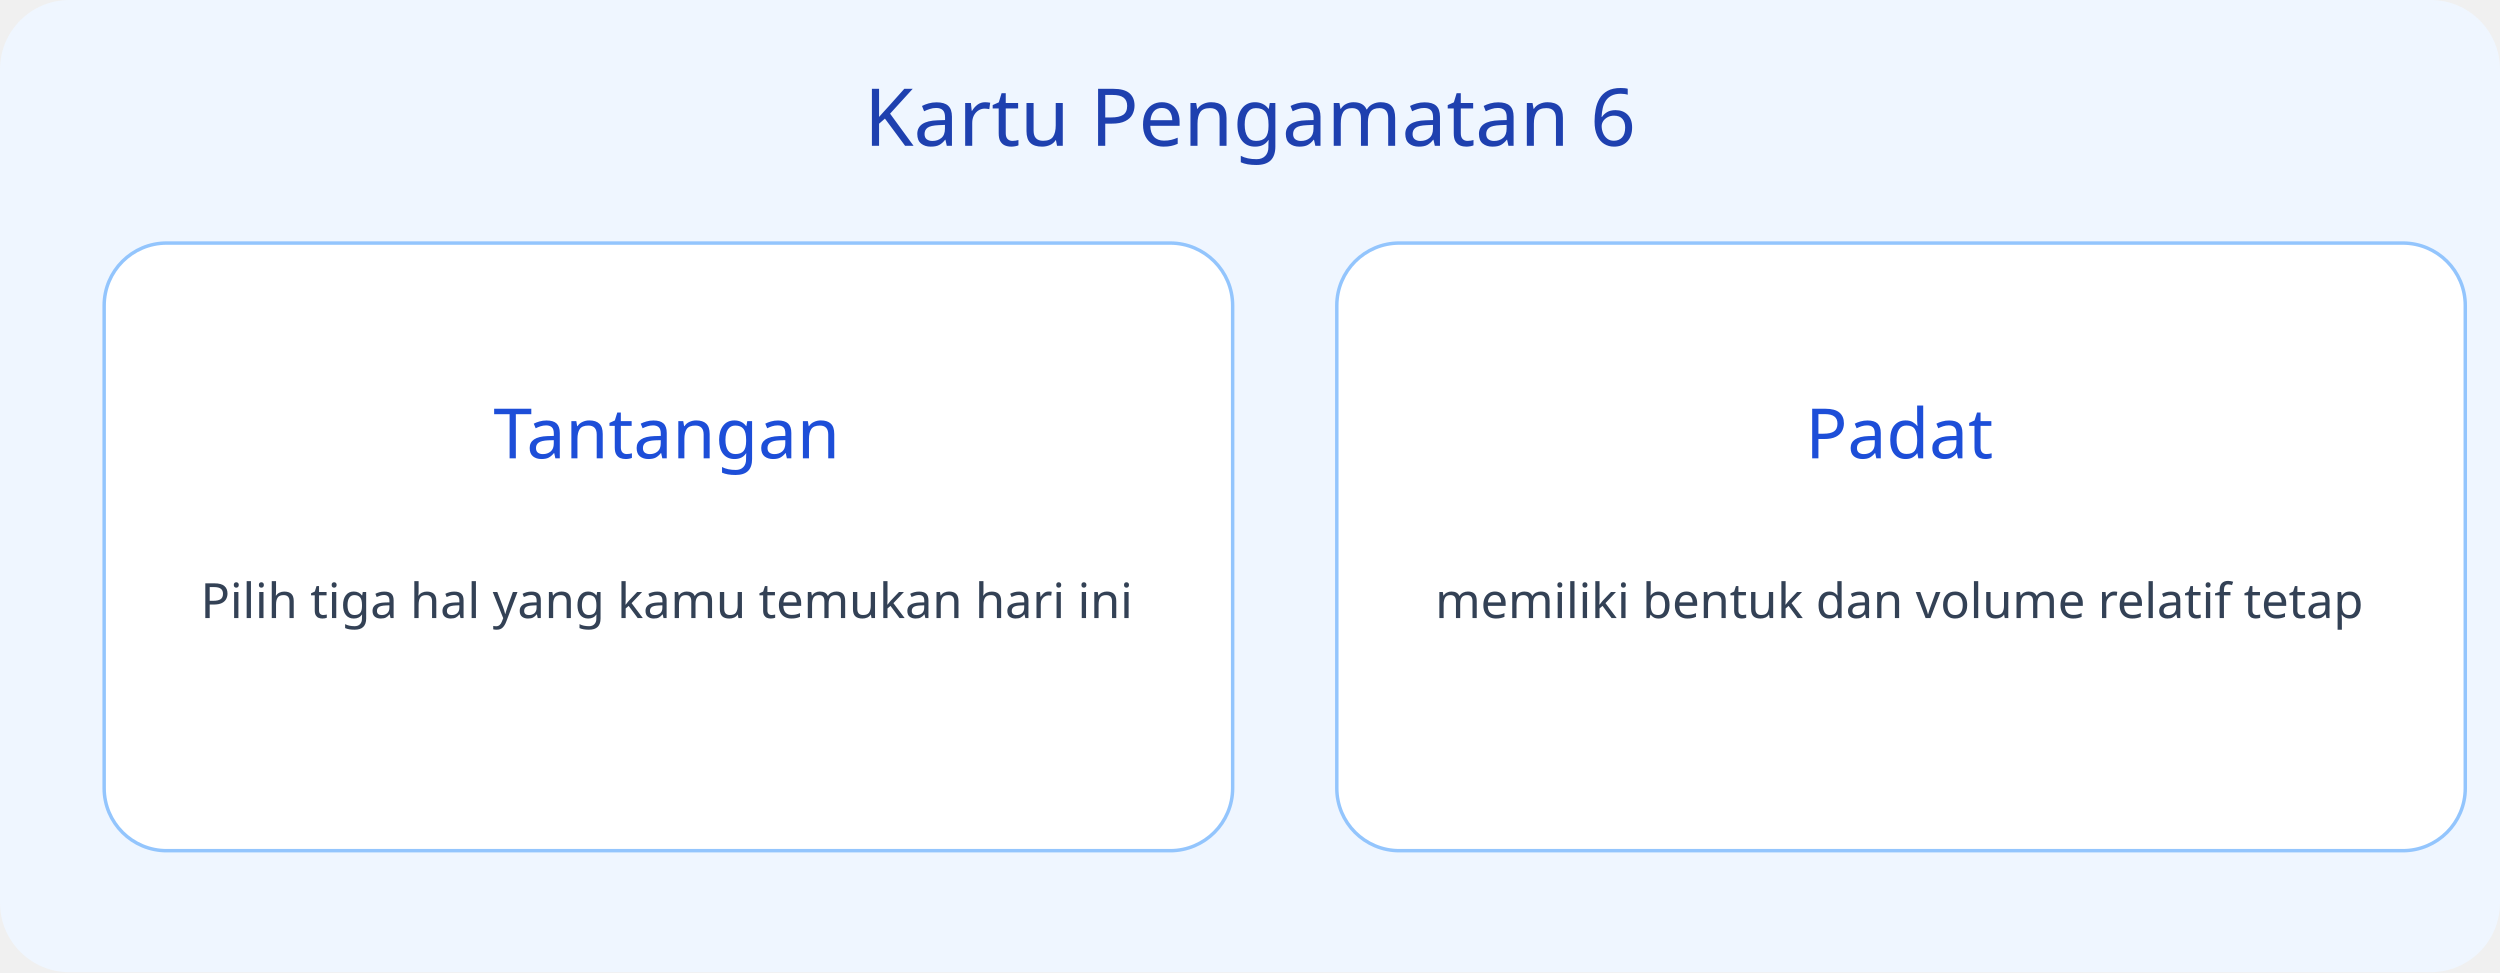
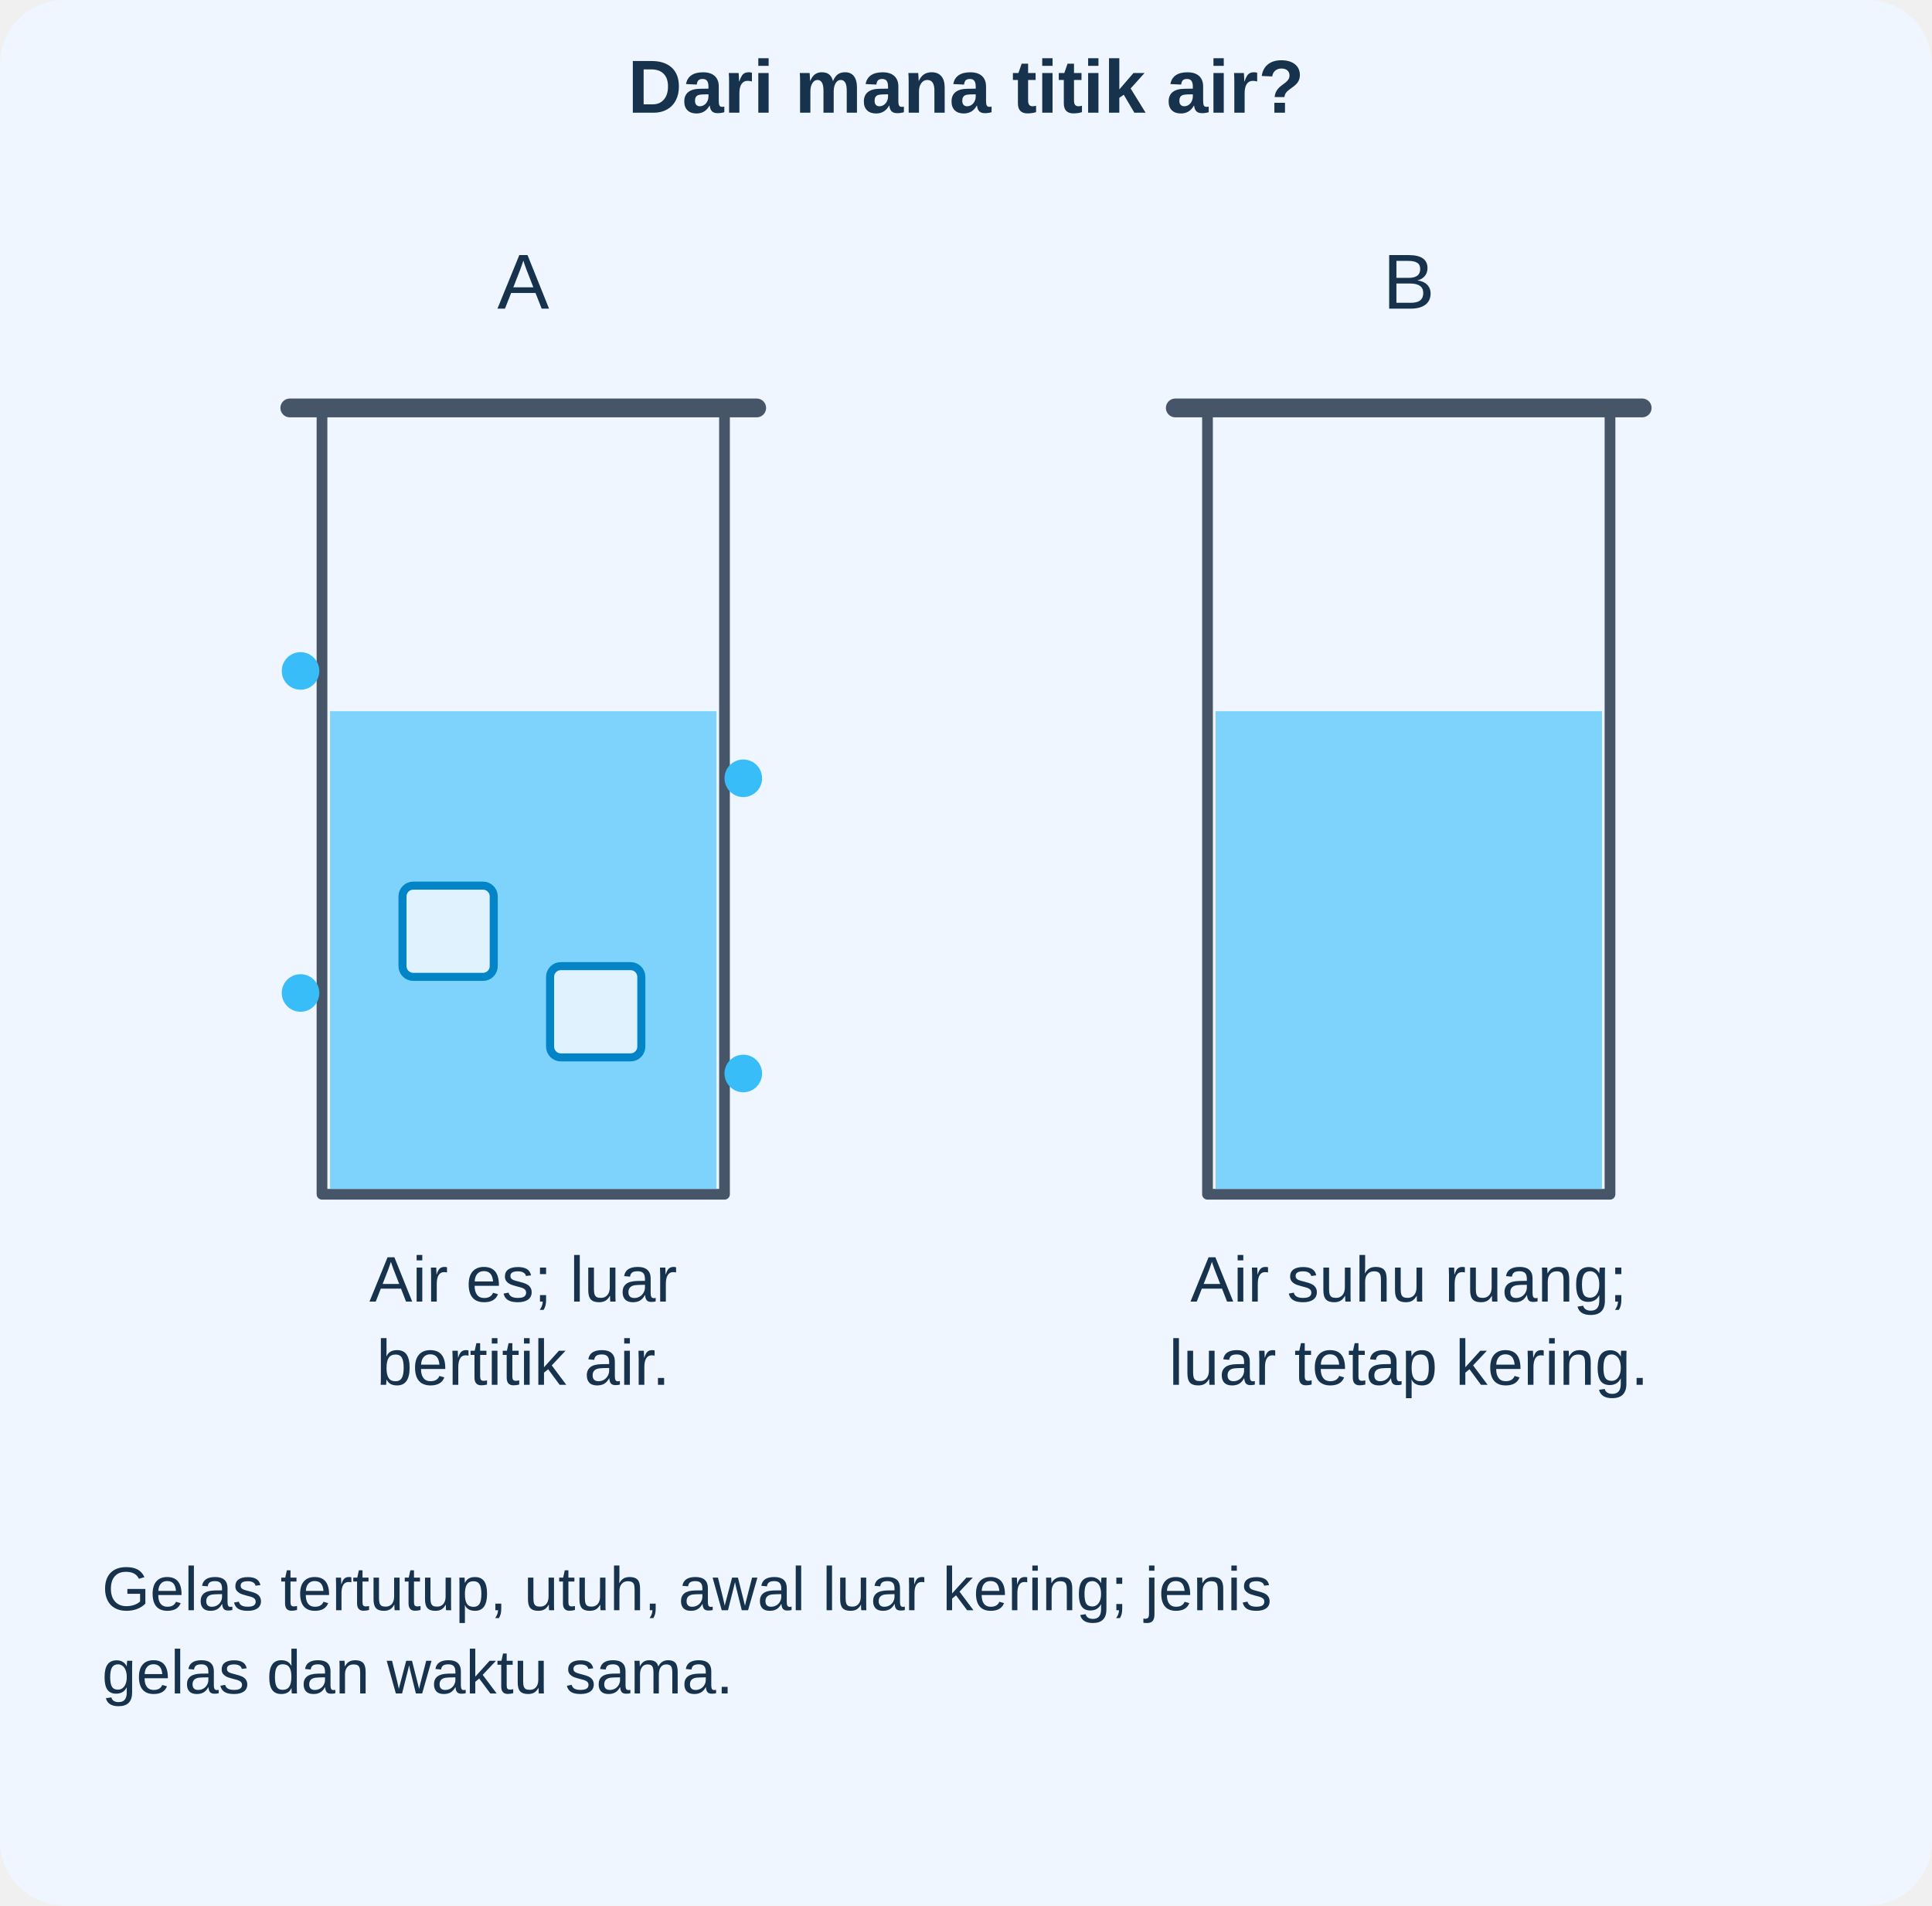
- <svg xmlns="http://www.w3.org/2000/svg" viewBox="0 0 720 280">
-   <rect width="720" height="280" rx="20" fill="#eff6ff" />
-   <text x="360" y="42" font-size="23" text-anchor="middle" font-family="sans-serif" fill="#1e40af">Kartu Pengamatan 6</text>
-   <rect x="30" y="70" width="325" height="175" rx="18" fill="white" stroke="#93c5fd" />
-   <text x="192" y="132" font-size="20" text-anchor="middle" font-family="sans-serif" fill="#1d4ed8">Tantangan</text>
-   <text x="192" y="178" font-size="14" text-anchor="middle" font-family="sans-serif" fill="#334155">Pilih tiga hal yang kamu temukan hari ini</text>
-   <rect x="385" y="70" width="325" height="175" rx="18" fill="white" stroke="#93c5fd" />
-   <text x="547" y="132" font-size="20" text-anchor="middle" font-family="sans-serif" fill="#1d4ed8">Padat</text>
-   <text x="547" y="178" font-size="14" text-anchor="middle" font-family="sans-serif" fill="#334155">memiliki bentuk dan volume relatif tetap</text>
+ <svg xmlns="http://www.w3.org/2000/svg" viewBox="0 0 720 710" role="img" aria-labelledby="title desc">
+   <g font-family="Arial, sans-serif">
+     <rect x="0" y="0" width="720" height="710" rx="24" fill="#eff6ff" stroke="none" stroke-width="3" />
+     <text x="360" y="42" font-size="28" fill="#17324d" text-anchor="middle" font-weight="750">Dari mana titik air?</text>
+     <path d="M120 155 V445 H270 V155" fill="none" stroke="#475569" stroke-width="4" stroke-linecap="round" stroke-linejoin="round" />
+     <rect x="123" y="265" width="144" height="178" rx="0" fill="#7dd3fc" stroke="none" stroke-width="3" />
+     <path d="M108 152 H282" fill="none" stroke="#475569" stroke-width="7" stroke-linecap="round" stroke-linejoin="round" />
+     <text x="195" y="115" font-size="29" fill="#17324d" text-anchor="middle" font-weight="500">A</text>
+     <rect x="150" y="330" width="34" height="34" rx="4" fill="#e0f2fe" stroke="#0284c7" stroke-width="3" />
+     <rect x="205" y="360" width="34" height="34" rx="4" fill="#e0f2fe" stroke="#0284c7" stroke-width="3" />
+     <circle cx="112" cy="250" r="7" fill="#38bdf8" />
+     <circle cx="277" cy="290" r="7" fill="#38bdf8" />
+     <circle cx="112" cy="370" r="7" fill="#38bdf8" />
+     <circle cx="277" cy="400" r="7" fill="#38bdf8" />
+     <text x="195" y="485" font-size="24" fill="#17324d" text-anchor="middle" font-weight="500">Air es; luar</text>
+     <text x="195" y="516" font-size="24" fill="#17324d" text-anchor="middle" font-weight="500">bertitik air.</text>
+     <path d="M450 155 V445 H600 V155" fill="none" stroke="#475569" stroke-width="4" stroke-linecap="round" stroke-linejoin="round" />
+     <rect x="453" y="265" width="144" height="178" rx="0" fill="#7dd3fc" stroke="none" stroke-width="3" />
+     <path d="M438 152 H612" fill="none" stroke="#475569" stroke-width="7" stroke-linecap="round" stroke-linejoin="round" />
+     <text x="525" y="115" font-size="29" fill="#17324d" text-anchor="middle" font-weight="500">B</text>
+     <text x="525" y="485" font-size="24" fill="#17324d" text-anchor="middle" font-weight="500">Air suhu ruang;</text>
+     <text x="525" y="516" font-size="24" fill="#17324d" text-anchor="middle" font-weight="500">luar tetap kering.</text>
+     <text x="38" y="600" font-size="23" fill="#17324d" text-anchor="start" font-weight="500">Gelas tertutup, utuh, awal luar kering; jenis</text>
+     <text x="38" y="631" font-size="23" fill="#17324d" text-anchor="start" font-weight="500">gelas dan waktu sama.</text>
+   </g>
</svg>
